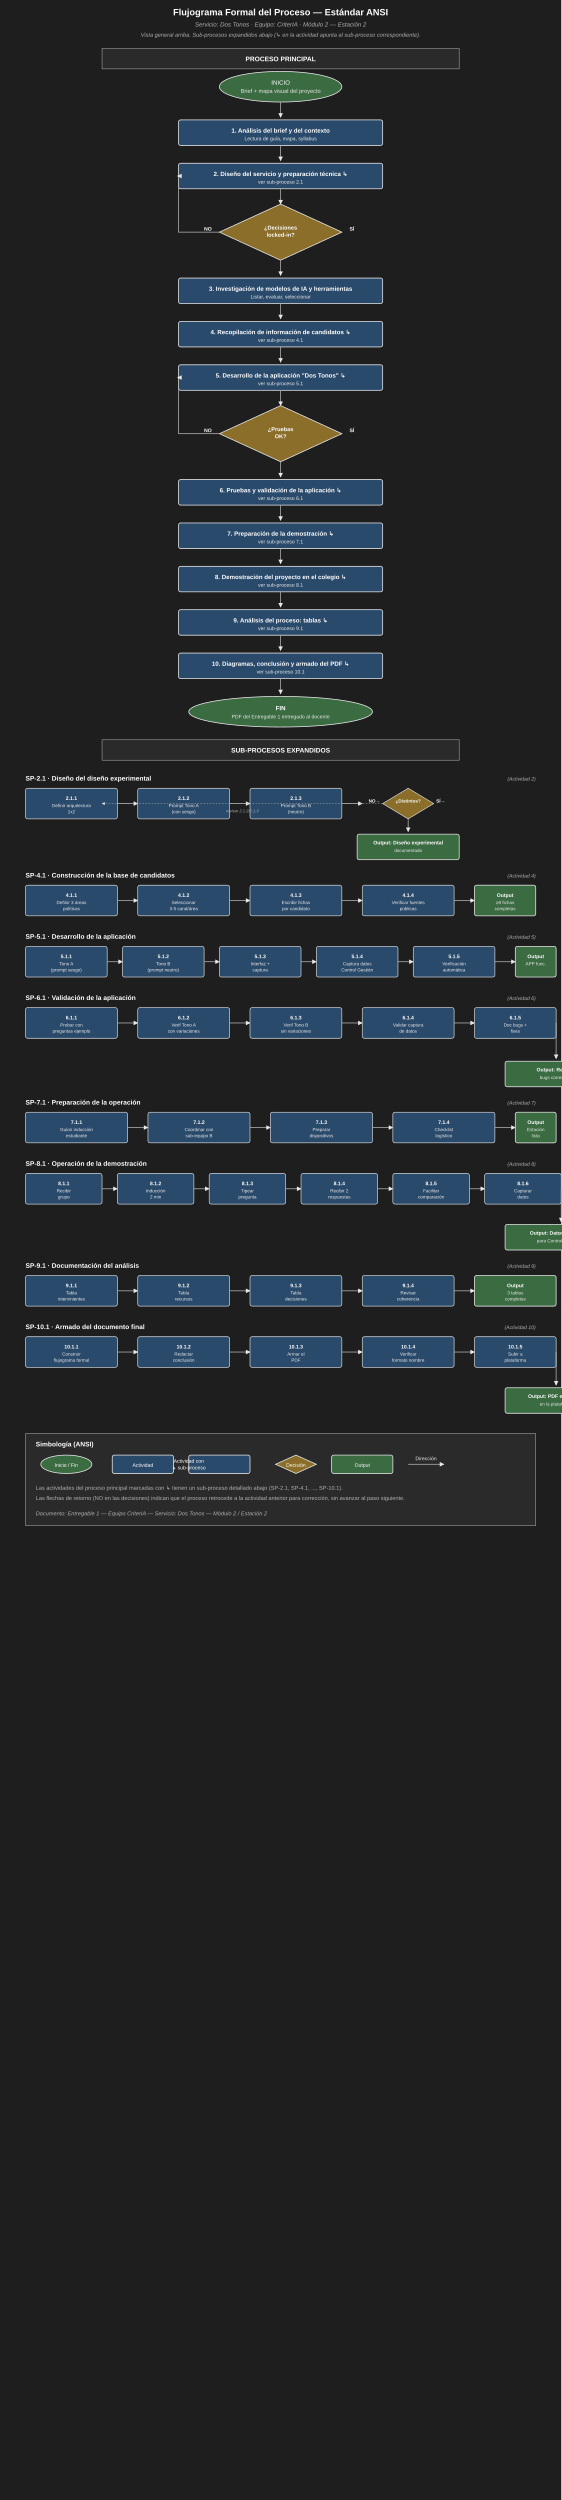
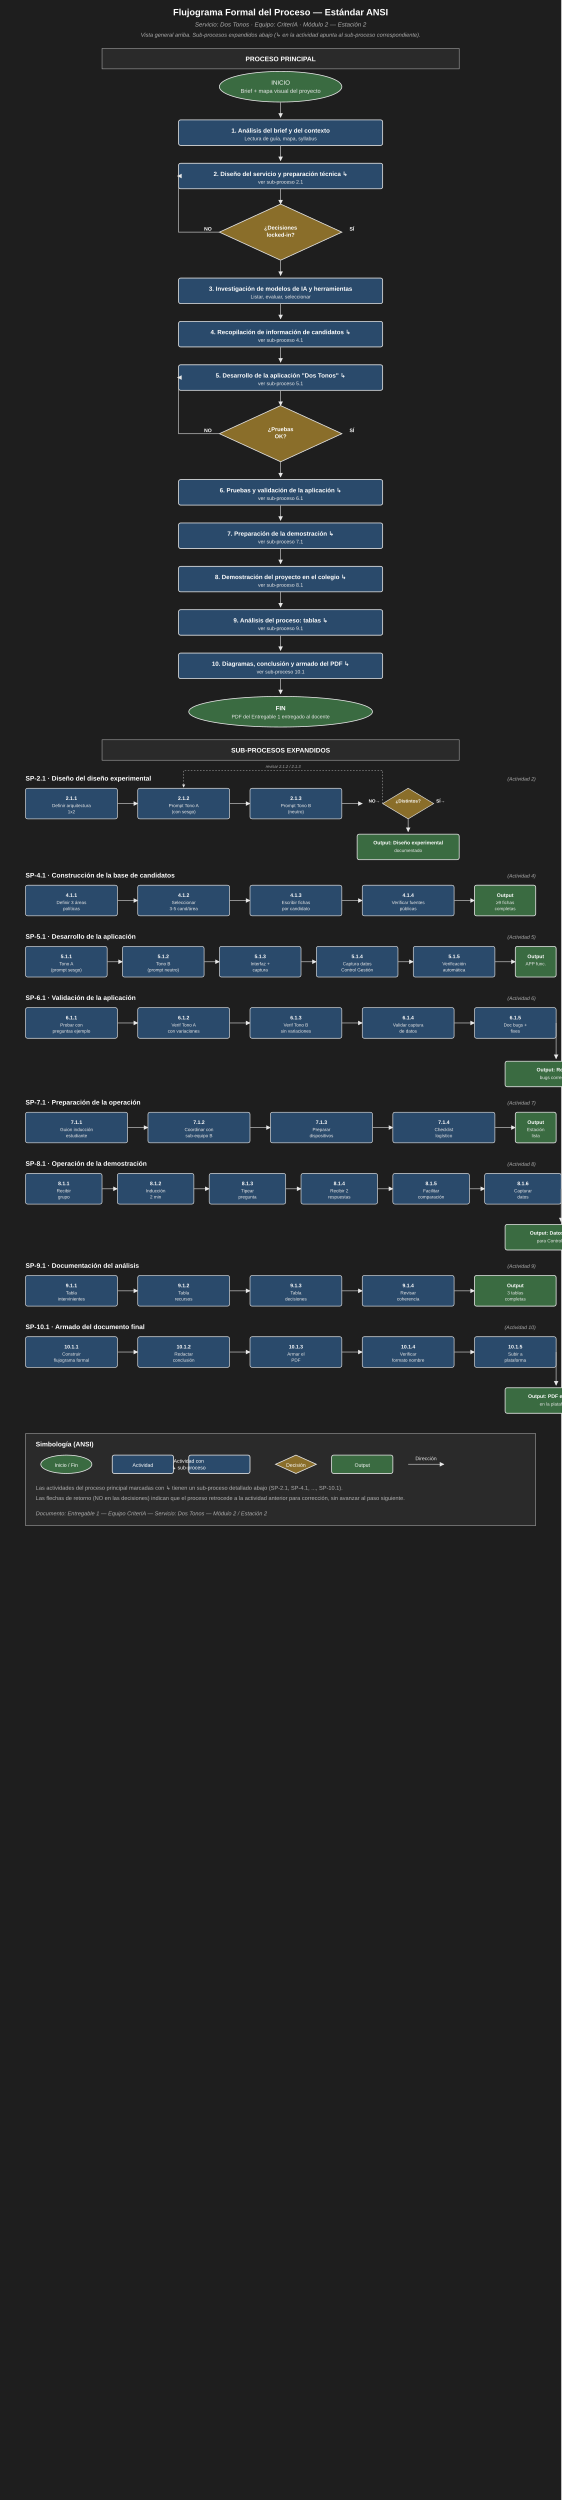
<svg xmlns="http://www.w3.org/2000/svg" viewBox="0 0 1100 4900" font-family="Arial, sans-serif" font-size="14" fill="#e8e8e8">
  <defs>
    <marker id="arrow" viewBox="0 0 10 10" refX="9" refY="5" markerWidth="6" markerHeight="6" orient="auto-start-reverse">
      <path d="M 0 0 L 10 5 L 0 10 z" fill="#e8e8e8" />
    </marker>
    <marker id="arrow-r" viewBox="0 0 10 10" refX="9" refY="5" markerWidth="6" markerHeight="6" orient="auto-start-reverse">
      <path d="M 0 0 L 10 5 L 0 10 z" fill="#b0b0b0" />
    </marker>
  </defs>
  <rect x="0" y="0" width="1100" height="4900" fill="#1e1e1e" />
  <text x="550" y="30" text-anchor="middle" font-size="18" font-weight="bold" fill="#ffffff">
    Flujograma Formal del Proceso — Estándar ANSI
  </text>
  <text x="550" y="52" text-anchor="middle" font-size="12" font-style="italic" fill="#b0b0b0">
    Servicio: Dos Tonos · Equipo: CriterIA · Módulo 2 — Estación 2
  </text>
  <text x="550" y="72" text-anchor="middle" font-size="11" font-style="italic" fill="#b0b0b0">
    Vista general arriba. Sub-procesos expandidos abajo (↳ en la actividad apunta al sub-proceso correspondiente).
  </text>
  <rect x="200" y="95" width="700" height="40" fill="#2a2a2a" stroke="#b0b0b0" stroke-width="1" />
  <text x="550" y="120" text-anchor="middle" font-size="13" font-weight="bold" fill="#ffffff">PROCESO PRINCIPAL</text>
  <ellipse cx="550" cy="170" rx="120" ry="30" fill="#3a6b41" stroke="#e8e8e8" stroke-width="1.5" />
  <text x="550" y="166" text-anchor="middle" font-size="12" fill="#ffffff">INICIO</text>
  <text x="550" y="182" text-anchor="middle" font-size="11" fill="#e8e8e8">Brief + mapa visual del proyecto</text>
  <line x1="550" y1="200" x2="550" y2="230" stroke="#b0b0b0" stroke-width="1.5" marker-end="url(#arrow)" />
  <rect x="350" y="235" width="400" height="50" fill="#2a4a6b" stroke="#e8e8e8" stroke-width="1.5" rx="4" />
  <text x="550" y="260" text-anchor="middle" font-size="12" font-weight="bold" fill="#ffffff">1. Análisis del brief y del contexto</text>
  <text x="550" y="275" text-anchor="middle" font-size="10" fill="#e8e8e8">Lectura de guía, mapa, syllabus</text>
  <line x1="550" y1="285" x2="550" y2="315" stroke="#b0b0b0" stroke-width="1.5" marker-end="url(#arrow)" />
  <rect x="350" y="320" width="400" height="50" fill="#2a4a6b" stroke="#e8e8e8" stroke-width="1.5" rx="4" />
  <text x="550" y="345" text-anchor="middle" font-size="12" font-weight="bold" fill="#ffffff">2. Diseño del servicio y preparación técnica ↳</text>
  <text x="550" y="360" text-anchor="middle" font-size="10" fill="#e8e8e8">ver sub-proceso 2.1</text>
  <line x1="550" y1="370" x2="550" y2="400" stroke="#b0b0b0" stroke-width="1.5" marker-end="url(#arrow)" />
  <polygon points="550,400 670,455 550,510 430,455" fill="#8a6e2a" stroke="#e8e8e8" stroke-width="1.5" />
  <text x="550" y="450" text-anchor="middle" font-size="11" font-weight="bold" fill="#ffffff">¿Decisiones</text>
  <text x="550" y="464" text-anchor="middle" font-size="11" font-weight="bold" fill="#ffffff">locked-in?</text>
  <text x="415" y="452" text-anchor="end" font-size="10" font-weight="bold" fill="#ffffff">NO</text>
  <path d="M 430 455 L 350 455 L 350 345 L 348 345" fill="none" stroke="#b0b0b0" stroke-width="1.5" marker-end="url(#arrow)" />
  <text x="685" y="452" text-anchor="start" font-size="10" font-weight="bold" fill="#ffffff">SÍ</text>
  <line x1="550" y1="510" x2="550" y2="540" stroke="#b0b0b0" stroke-width="1.5" marker-end="url(#arrow)" />
  <rect x="350" y="545" width="400" height="50" fill="#2a4a6b" stroke="#e8e8e8" stroke-width="1.5" rx="4" />
  <text x="550" y="570" text-anchor="middle" font-size="12" font-weight="bold" fill="#ffffff">3. Investigación de modelos de IA y herramientas</text>
  <text x="550" y="585" text-anchor="middle" font-size="10" fill="#e8e8e8">Listar, evaluar, seleccionar</text>
  <line x1="550" y1="595" x2="550" y2="625" stroke="#b0b0b0" stroke-width="1.5" marker-end="url(#arrow)" />
  <rect x="350" y="630" width="400" height="50" fill="#2a4a6b" stroke="#e8e8e8" stroke-width="1.5" rx="4" />
  <text x="550" y="655" text-anchor="middle" font-size="12" font-weight="bold" fill="#ffffff">4. Recopilación de información de candidatos ↳</text>
  <text x="550" y="670" text-anchor="middle" font-size="10" fill="#e8e8e8">ver sub-proceso 4.1</text>
  <line x1="550" y1="680" x2="550" y2="710" stroke="#b0b0b0" stroke-width="1.5" marker-end="url(#arrow)" />
  <rect x="350" y="715" width="400" height="50" fill="#2a4a6b" stroke="#e8e8e8" stroke-width="1.5" rx="4" />
  <text x="550" y="740" text-anchor="middle" font-size="12" font-weight="bold" fill="#ffffff">5. Desarrollo de la aplicación "Dos Tonos" ↳</text>
  <text x="550" y="755" text-anchor="middle" font-size="10" fill="#e8e8e8">ver sub-proceso 5.1</text>
  <line x1="550" y1="765" x2="550" y2="795" stroke="#b0b0b0" stroke-width="1.5" marker-end="url(#arrow)" />
  <polygon points="550,795 670,850 550,905 430,850" fill="#8a6e2a" stroke="#e8e8e8" stroke-width="1.5" />
  <text x="550" y="845" text-anchor="middle" font-size="11" font-weight="bold" fill="#ffffff">¿Pruebas</text>
  <text x="550" y="859" text-anchor="middle" font-size="11" font-weight="bold" fill="#ffffff">OK?</text>
  <text x="415" y="847" text-anchor="end" font-size="10" font-weight="bold" fill="#ffffff">NO</text>
  <path d="M 430 850 L 350 850 L 350 740 L 348 740" fill="none" stroke="#b0b0b0" stroke-width="1.5" marker-end="url(#arrow)" />
  <text x="685" y="847" text-anchor="start" font-size="10" font-weight="bold" fill="#ffffff">SÍ</text>
  <line x1="550" y1="905" x2="550" y2="935" stroke="#b0b0b0" stroke-width="1.5" marker-end="url(#arrow)" />
  <rect x="350" y="940" width="400" height="50" fill="#2a4a6b" stroke="#e8e8e8" stroke-width="1.5" rx="4" />
  <text x="550" y="965" text-anchor="middle" font-size="12" font-weight="bold" fill="#ffffff">6. Pruebas y validación de la aplicación ↳</text>
  <text x="550" y="980" text-anchor="middle" font-size="10" fill="#e8e8e8">ver sub-proceso 6.1</text>
  <line x1="550" y1="990" x2="550" y2="1020" stroke="#b0b0b0" stroke-width="1.5" marker-end="url(#arrow)" />
  <rect x="350" y="1025" width="400" height="50" fill="#2a4a6b" stroke="#e8e8e8" stroke-width="1.5" rx="4" />
  <text x="550" y="1050" text-anchor="middle" font-size="12" font-weight="bold" fill="#ffffff">7. Preparación de la demostración ↳</text>
  <text x="550" y="1065" text-anchor="middle" font-size="10" fill="#e8e8e8">ver sub-proceso 7.1</text>
  <line x1="550" y1="1075" x2="550" y2="1105" stroke="#b0b0b0" stroke-width="1.5" marker-end="url(#arrow)" />
  <rect x="350" y="1110" width="400" height="50" fill="#2a4a6b" stroke="#e8e8e8" stroke-width="1.5" rx="4" />
  <text x="550" y="1135" text-anchor="middle" font-size="12" font-weight="bold" fill="#ffffff">8. Demostración del proyecto en el colegio ↳</text>
  <text x="550" y="1150" text-anchor="middle" font-size="10" fill="#e8e8e8">ver sub-proceso 8.1</text>
  <line x1="550" y1="1160" x2="550" y2="1190" stroke="#b0b0b0" stroke-width="1.5" marker-end="url(#arrow)" />
  <rect x="350" y="1195" width="400" height="50" fill="#2a4a6b" stroke="#e8e8e8" stroke-width="1.5" rx="4" />
  <text x="550" y="1220" text-anchor="middle" font-size="12" font-weight="bold" fill="#ffffff">9. Análisis del proceso: tablas ↳</text>
  <text x="550" y="1235" text-anchor="middle" font-size="10" fill="#e8e8e8">ver sub-proceso 9.1</text>
  <line x1="550" y1="1245" x2="550" y2="1275" stroke="#b0b0b0" stroke-width="1.5" marker-end="url(#arrow)" />
  <rect x="350" y="1280" width="400" height="50" fill="#2a4a6b" stroke="#e8e8e8" stroke-width="1.5" rx="4" />
  <text x="550" y="1305" text-anchor="middle" font-size="12" font-weight="bold" fill="#ffffff">10. Diagramas, conclusión y armado del PDF ↳</text>
  <text x="550" y="1320" text-anchor="middle" font-size="10" fill="#e8e8e8">ver sub-proceso 10.1</text>
  <line x1="550" y1="1330" x2="550" y2="1360" stroke="#b0b0b0" stroke-width="1.5" marker-end="url(#arrow)" />
  <ellipse cx="550" cy="1395" rx="180" ry="30" fill="#3a6b41" stroke="#e8e8e8" stroke-width="1.5" />
  <text x="550" y="1392" text-anchor="middle" font-size="12" font-weight="bold" fill="#ffffff">FIN</text>
  <text x="550" y="1408" text-anchor="middle" font-size="10" fill="#e8e8e8">PDF del Entregable 1 entregado al docente</text>
  <rect x="200" y="1450" width="700" height="40" fill="#2a2a2a" stroke="#b0b0b0" stroke-width="1" />
  <text x="550" y="1475" text-anchor="middle" font-size="13" font-weight="bold" fill="#ffffff">SUB-PROCESOS EXPANDIDOS</text>
  <text x="50" y="1530" font-size="13" font-weight="bold" fill="#ffffff">SP-2.1 · Diseño del diseño experimental</text>
  <text x="1050" y="1530" font-size="10" font-style="italic" fill="#b0b0b0" text-anchor="end">(Actividad 2)</text>
  <rect x="50" y="1545" width="180" height="60" fill="#2a4a6b" stroke="#e8e8e8" stroke-width="1.2" rx="4" />
  <text x="140" y="1568" text-anchor="middle" font-size="10" font-weight="bold" fill="#ffffff">2.1.1</text>
  <text x="140" y="1582" text-anchor="middle" font-size="9" fill="#e8e8e8">Definir arquitectura</text>
  <text x="140" y="1594" text-anchor="middle" font-size="9" fill="#e8e8e8">1x2</text>
  <line x1="230" y1="1575" x2="270" y2="1575" stroke="#b0b0b0" stroke-width="1.5" marker-end="url(#arrow)" />
  <rect x="270" y="1545" width="180" height="60" fill="#2a4a6b" stroke="#e8e8e8" stroke-width="1.2" rx="4" />
  <text x="360" y="1568" text-anchor="middle" font-size="10" font-weight="bold" fill="#ffffff">2.1.2</text>
  <text x="360" y="1582" text-anchor="middle" font-size="9" fill="#e8e8e8">Prompt Tono A</text>
  <text x="360" y="1594" text-anchor="middle" font-size="9" fill="#e8e8e8">(con sesgo)</text>
  <line x1="450" y1="1575" x2="490" y2="1575" stroke="#b0b0b0" stroke-width="1.5" marker-end="url(#arrow)" />
  <rect x="490" y="1545" width="180" height="60" fill="#2a4a6b" stroke="#e8e8e8" stroke-width="1.2" rx="4" />
  <text x="580" y="1568" text-anchor="middle" font-size="10" font-weight="bold" fill="#ffffff">2.1.3</text>
  <text x="360" y="1582" text-anchor="middle" font-size="9" fill="#e8e8e8" />
  <text x="580" y="1582" text-anchor="middle" font-size="9" fill="#e8e8e8">Prompt Tono B</text>
  <text x="580" y="1594" text-anchor="middle" font-size="9" fill="#e8e8e8">(neutro)</text>
  <line x1="670" y1="1575" x2="710" y2="1575" stroke="#b0b0b0" stroke-width="1.5" marker-end="url(#arrow)" />
  <polygon points="800,1545 850,1575 800,1605 750,1575" fill="#8a6e2a" stroke="#e8e8e8" stroke-width="1.2" />
  <text x="800" y="1573" text-anchor="middle" font-size="9" font-weight="bold" fill="#ffffff">¿Distintos?</text>
  <text x="855" y="1573" font-size="9" font-weight="bold" fill="#ffffff">SÍ→</text>
  <line x1="800" y1="1605" x2="800" y2="1630" stroke="#b0b0b0" stroke-width="1.5" marker-end="url(#arrow)" />
  <text x="745" y="1573" font-size="9" font-weight="bold" fill="#ffffff" text-anchor="end">NO→</text>
-   <path d="M 750 1575 L 200 1575" fill="none" stroke="#b0b0b0" stroke-width="1" stroke-dasharray="3,3" marker-end="url(#arrow)" />
-   <text x="475" y="1592" font-size="8" font-style="italic" fill="#b0b0b0" text-anchor="middle">revisar 2.1.2/2.1.3</text>
+   <path d="M 750 1575 L 750 1510 L 360 1510 L 360 1543" fill="none" stroke="#b0b0b0" stroke-width="1" stroke-dasharray="3,3" marker-end="url(#arrow)" />
+   <text x="555" y="1505" font-size="8" font-style="italic" fill="#b0b0b0" text-anchor="middle">revisar 2.1.2 / 2.1.3</text>
  <rect x="700" y="1635" width="200" height="50" fill="#3a6b41" stroke="#e8e8e8" stroke-width="1.5" rx="4" />
  <text x="800" y="1655" text-anchor="middle" font-size="10" font-weight="bold" fill="#ffffff">Output: Diseño experimental</text>
  <text x="800" y="1670" text-anchor="middle" font-size="9" fill="#e8e8e8">documentado</text>
  <text x="50" y="1720" font-size="13" font-weight="bold" fill="#ffffff">SP-4.1 · Construcción de la base de candidatos</text>
  <text x="1050" y="1720" font-size="10" font-style="italic" fill="#b0b0b0" text-anchor="end">(Actividad 4)</text>
  <rect x="50" y="1735" width="180" height="60" fill="#2a4a6b" stroke="#e8e8e8" stroke-width="1.2" rx="4" />
  <text x="140" y="1758" text-anchor="middle" font-size="10" font-weight="bold" fill="#ffffff">4.1.1</text>
  <text x="140" y="1772" text-anchor="middle" font-size="9" fill="#e8e8e8">Definir 3 áreas</text>
  <text x="140" y="1784" text-anchor="middle" font-size="9" fill="#e8e8e8">políticas</text>
  <line x1="230" y1="1765" x2="270" y2="1765" stroke="#b0b0b0" stroke-width="1.5" marker-end="url(#arrow)" />
  <rect x="270" y="1735" width="180" height="60" fill="#2a4a6b" stroke="#e8e8e8" stroke-width="1.2" rx="4" />
  <text x="360" y="1758" text-anchor="middle" font-size="10" font-weight="bold" fill="#ffffff">4.1.2</text>
  <text x="360" y="1772" text-anchor="middle" font-size="9" fill="#e8e8e8">Seleccionar</text>
  <text x="360" y="1784" text-anchor="middle" font-size="9" fill="#e8e8e8">3-5 cand/área</text>
  <line x1="450" y1="1765" x2="490" y2="1765" stroke="#b0b0b0" stroke-width="1.5" marker-end="url(#arrow)" />
  <rect x="490" y="1735" width="180" height="60" fill="#2a4a6b" stroke="#e8e8e8" stroke-width="1.2" rx="4" />
  <text x="580" y="1758" text-anchor="middle" font-size="10" font-weight="bold" fill="#ffffff">4.1.3</text>
  <text x="580" y="1772" text-anchor="middle" font-size="9" fill="#e8e8e8">Escribir fichas</text>
  <text x="580" y="1784" text-anchor="middle" font-size="9" fill="#e8e8e8">por candidato</text>
  <line x1="670" y1="1765" x2="710" y2="1765" stroke="#b0b0b0" stroke-width="1.5" marker-end="url(#arrow)" />
  <rect x="710" y="1735" width="180" height="60" fill="#2a4a6b" stroke="#e8e8e8" stroke-width="1.2" rx="4" />
  <text x="800" y="1758" text-anchor="middle" font-size="10" font-weight="bold" fill="#ffffff">4.1.4</text>
  <text x="800" y="1772" text-anchor="middle" font-size="9" fill="#e8e8e8">Verificar fuentes</text>
  <text x="800" y="1784" text-anchor="middle" font-size="9" fill="#e8e8e8">públicas</text>
  <line x1="890" y1="1765" x2="930" y2="1765" stroke="#b0b0b0" stroke-width="1.5" marker-end="url(#arrow)" />
  <rect x="930" y="1735" width="120" height="60" fill="#3a6b41" stroke="#e8e8e8" stroke-width="1.5" rx="4" />
  <text x="990" y="1758" text-anchor="middle" font-size="10" font-weight="bold" fill="#ffffff">Output</text>
  <text x="990" y="1772" text-anchor="middle" font-size="9" fill="#e8e8e8">≥9 fichas</text>
  <text x="990" y="1784" text-anchor="middle" font-size="9" fill="#e8e8e8">completas</text>
  <text x="50" y="1840" font-size="13" font-weight="bold" fill="#ffffff">SP-5.1 · Desarrollo de la aplicación</text>
  <text x="1050" y="1840" font-size="10" font-style="italic" fill="#b0b0b0" text-anchor="end">(Actividad 5)</text>
  <rect x="50" y="1855" width="160" height="60" fill="#2a4a6b" stroke="#e8e8e8" stroke-width="1.2" rx="4" />
  <text x="130" y="1878" text-anchor="middle" font-size="10" font-weight="bold" fill="#ffffff">5.1.1</text>
  <text x="130" y="1892" text-anchor="middle" font-size="9" fill="#e8e8e8">Tono A</text>
  <text x="130" y="1904" text-anchor="middle" font-size="9" fill="#e8e8e8">(prompt sesgo)</text>
  <line x1="210" y1="1885" x2="240" y2="1885" stroke="#b0b0b0" stroke-width="1.5" marker-end="url(#arrow)" />
  <rect x="240" y="1855" width="160" height="60" fill="#2a4a6b" stroke="#e8e8e8" stroke-width="1.2" rx="4" />
  <text x="320" y="1878" text-anchor="middle" font-size="10" font-weight="bold" fill="#ffffff">5.1.2</text>
  <text x="320" y="1892" text-anchor="middle" font-size="9" fill="#e8e8e8">Tono B</text>
  <text x="320" y="1904" text-anchor="middle" font-size="9" fill="#e8e8e8">(prompt neutro)</text>
  <line x1="400" y1="1885" x2="430" y2="1885" stroke="#b0b0b0" stroke-width="1.5" marker-end="url(#arrow)" />
  <rect x="430" y="1855" width="160" height="60" fill="#2a4a6b" stroke="#e8e8e8" stroke-width="1.2" rx="4" />
  <text x="510" y="1878" text-anchor="middle" font-size="10" font-weight="bold" fill="#ffffff">5.1.3</text>
  <text x="510" y="1892" text-anchor="middle" font-size="9" fill="#e8e8e8">Interfaz +</text>
  <text x="510" y="1904" text-anchor="middle" font-size="9" fill="#e8e8e8">captura</text>
  <line x1="590" y1="1885" x2="620" y2="1885" stroke="#b0b0b0" stroke-width="1.5" marker-end="url(#arrow)" />
  <rect x="620" y="1855" width="160" height="60" fill="#2a4a6b" stroke="#e8e8e8" stroke-width="1.2" rx="4" />
  <text x="700" y="1878" text-anchor="middle" font-size="10" font-weight="bold" fill="#ffffff">5.1.4</text>
  <text x="700" y="1892" text-anchor="middle" font-size="9" fill="#e8e8e8">Captura datos</text>
  <text x="700" y="1904" text-anchor="middle" font-size="9" fill="#e8e8e8">Control Gestión</text>
  <line x1="780" y1="1885" x2="810" y2="1885" stroke="#b0b0b0" stroke-width="1.5" marker-end="url(#arrow)" />
  <rect x="810" y="1855" width="160" height="60" fill="#2a4a6b" stroke="#e8e8e8" stroke-width="1.2" rx="4" />
  <text x="890" y="1878" text-anchor="middle" font-size="10" font-weight="bold" fill="#ffffff">5.1.5</text>
  <text x="890" y="1892" text-anchor="middle" font-size="9" fill="#e8e8e8">Verificación</text>
  <text x="890" y="1904" text-anchor="middle" font-size="9" fill="#e8e8e8">automática</text>
  <line x1="970" y1="1885" x2="1010" y2="1885" stroke="#b0b0b0" stroke-width="1.5" marker-end="url(#arrow)" />
  <rect x="1010" y="1855" width="80" height="60" fill="#3a6b41" stroke="#e8e8e8" stroke-width="1.5" rx="4" />
  <text x="1050" y="1878" text-anchor="middle" font-size="10" font-weight="bold" fill="#ffffff">Output</text>
  <text x="1050" y="1892" text-anchor="middle" font-size="9" fill="#e8e8e8">APP func.</text>
  <text x="50" y="1960" font-size="13" font-weight="bold" fill="#ffffff">SP-6.1 · Validación de la aplicación</text>
  <text x="1050" y="1960" font-size="10" font-style="italic" fill="#b0b0b0" text-anchor="end">(Actividad 6)</text>
  <rect x="50" y="1975" width="180" height="60" fill="#2a4a6b" stroke="#e8e8e8" stroke-width="1.2" rx="4" />
  <text x="140" y="1998" text-anchor="middle" font-size="10" font-weight="bold" fill="#ffffff">6.1.1</text>
  <text x="140" y="2012" text-anchor="middle" font-size="9" fill="#e8e8e8">Probar con</text>
  <text x="140" y="2024" text-anchor="middle" font-size="9" fill="#e8e8e8">preguntas ejemplo</text>
  <line x1="230" y1="2005" x2="270" y2="2005" stroke="#b0b0b0" stroke-width="1.5" marker-end="url(#arrow)" />
  <rect x="270" y="1975" width="180" height="60" fill="#2a4a6b" stroke="#e8e8e8" stroke-width="1.2" rx="4" />
  <text x="360" y="1998" text-anchor="middle" font-size="10" font-weight="bold" fill="#ffffff">6.1.2</text>
  <text x="360" y="2012" text-anchor="middle" font-size="9" fill="#e8e8e8">Verif Tono A</text>
  <text x="360" y="2024" text-anchor="middle" font-size="9" fill="#e8e8e8">con variaciones</text>
  <line x1="450" y1="2005" x2="490" y2="2005" stroke="#b0b0b0" stroke-width="1.5" marker-end="url(#arrow)" />
  <rect x="490" y="1975" width="180" height="60" fill="#2a4a6b" stroke="#e8e8e8" stroke-width="1.2" rx="4" />
  <text x="580" y="1998" text-anchor="middle" font-size="10" font-weight="bold" fill="#ffffff">6.1.3</text>
  <text x="580" y="2012" text-anchor="middle" font-size="9" fill="#e8e8e8">Verif Tono B</text>
  <text x="580" y="2024" text-anchor="middle" font-size="9" fill="#e8e8e8">sin variaciones</text>
  <line x1="670" y1="2005" x2="710" y2="2005" stroke="#b0b0b0" stroke-width="1.5" marker-end="url(#arrow)" />
  <rect x="710" y="1975" width="180" height="60" fill="#2a4a6b" stroke="#e8e8e8" stroke-width="1.2" rx="4" />
  <text x="800" y="1998" text-anchor="middle" font-size="10" font-weight="bold" fill="#ffffff">6.1.4</text>
  <text x="800" y="2012" text-anchor="middle" font-size="9" fill="#e8e8e8">Validar captura</text>
  <text x="800" y="2024" text-anchor="middle" font-size="9" fill="#e8e8e8">de datos</text>
  <line x1="890" y1="2005" x2="930" y2="2005" stroke="#b0b0b0" stroke-width="1.5" marker-end="url(#arrow)" />
  <rect x="930" y="1975" width="160" height="60" fill="#2a4a6b" stroke="#e8e8e8" stroke-width="1.2" rx="4" />
  <text x="1010" y="1998" text-anchor="middle" font-size="10" font-weight="bold" fill="#ffffff">6.1.5</text>
  <text x="1010" y="2012" text-anchor="middle" font-size="9" fill="#e8e8e8">Doc bugs +</text>
  <text x="1010" y="2024" text-anchor="middle" font-size="9" fill="#e8e8e8">fixes</text>
  <line x1="1090" y1="2005" x2="1090" y2="2075" stroke="#b0b0b0" stroke-width="1.5" marker-end="url(#arrow)" />
  <rect x="990" y="2080" width="200" height="50" fill="#3a6b41" stroke="#e8e8e8" stroke-width="1.5" rx="4" />
  <text x="1090" y="2100" text-anchor="middle" font-size="10" font-weight="bold" fill="#ffffff">Output: Reporte</text>
  <text x="1090" y="2115" text-anchor="middle" font-size="9" fill="#e8e8e8">bugs corregidos</text>
  <text x="50" y="2165" font-size="13" font-weight="bold" fill="#ffffff">SP-7.1 · Preparación de la operación</text>
  <text x="1050" y="2165" font-size="10" font-style="italic" fill="#b0b0b0" text-anchor="end">(Actividad 7)</text>
  <rect x="50" y="2180" width="200" height="60" fill="#2a4a6b" stroke="#e8e8e8" stroke-width="1.2" rx="4" />
  <text x="150" y="2203" text-anchor="middle" font-size="10" font-weight="bold" fill="#ffffff">7.1.1</text>
  <text x="150" y="2217" text-anchor="middle" font-size="9" fill="#e8e8e8">Guion inducción</text>
  <text x="150" y="2229" text-anchor="middle" font-size="9" fill="#e8e8e8">estudiante</text>
  <line x1="250" y1="2210" x2="290" y2="2210" stroke="#b0b0b0" stroke-width="1.5" marker-end="url(#arrow)" />
  <rect x="290" y="2180" width="200" height="60" fill="#2a4a6b" stroke="#e8e8e8" stroke-width="1.2" rx="4" />
  <text x="390" y="2203" text-anchor="middle" font-size="10" font-weight="bold" fill="#ffffff">7.1.2</text>
  <text x="390" y="2217" text-anchor="middle" font-size="9" fill="#e8e8e8">Coordinar con</text>
  <text x="390" y="2229" text-anchor="middle" font-size="9" fill="#e8e8e8">sub-equipo B</text>
  <line x1="490" y1="2210" x2="530" y2="2210" stroke="#b0b0b0" stroke-width="1.5" marker-end="url(#arrow)" />
  <rect x="530" y="2180" width="200" height="60" fill="#2a4a6b" stroke="#e8e8e8" stroke-width="1.2" rx="4" />
  <text x="630" y="2203" text-anchor="middle" font-size="10" font-weight="bold" fill="#ffffff">7.1.3</text>
  <text x="630" y="2217" text-anchor="middle" font-size="9" fill="#e8e8e8">Preparar</text>
  <text x="630" y="2229" text-anchor="middle" font-size="9" fill="#e8e8e8">dispositivos</text>
  <line x1="730" y1="2210" x2="770" y2="2210" stroke="#b0b0b0" stroke-width="1.5" marker-end="url(#arrow)" />
  <rect x="770" y="2180" width="200" height="60" fill="#2a4a6b" stroke="#e8e8e8" stroke-width="1.2" rx="4" />
  <text x="870" y="2203" text-anchor="middle" font-size="10" font-weight="bold" fill="#ffffff">7.1.4</text>
  <text x="870" y="2217" text-anchor="middle" font-size="9" fill="#e8e8e8">Checklist</text>
  <text x="870" y="2229" text-anchor="middle" font-size="9" fill="#e8e8e8">logístico</text>
  <line x1="970" y1="2210" x2="1010" y2="2210" stroke="#b0b0b0" stroke-width="1.5" marker-end="url(#arrow)" />
  <rect x="1010" y="2180" width="80" height="60" fill="#3a6b41" stroke="#e8e8e8" stroke-width="1.5" rx="4" />
  <text x="1050" y="2203" text-anchor="middle" font-size="10" font-weight="bold" fill="#ffffff">Output</text>
  <text x="1050" y="2217" text-anchor="middle" font-size="9" fill="#e8e8e8">Estación</text>
  <text x="1050" y="2229" text-anchor="middle" font-size="9" fill="#e8e8e8">lista</text>
  <text x="50" y="2285" font-size="13" font-weight="bold" fill="#ffffff">SP-8.1 · Operación de la demostración</text>
  <text x="1050" y="2285" font-size="10" font-style="italic" fill="#b0b0b0" text-anchor="end">(Actividad 8)</text>
  <rect x="50" y="2300" width="150" height="60" fill="#2a4a6b" stroke="#e8e8e8" stroke-width="1.2" rx="4" />
  <text x="125" y="2323" text-anchor="middle" font-size="10" font-weight="bold" fill="#ffffff">8.1.1</text>
  <text x="125" y="2337" text-anchor="middle" font-size="9" fill="#e8e8e8">Recibir</text>
  <text x="125" y="2349" text-anchor="middle" font-size="9" fill="#e8e8e8">grupo</text>
  <line x1="200" y1="2330" x2="230" y2="2330" stroke="#b0b0b0" stroke-width="1.5" marker-end="url(#arrow)" />
  <rect x="230" y="2300" width="150" height="60" fill="#2a4a6b" stroke="#e8e8e8" stroke-width="1.2" rx="4" />
  <text x="305" y="2323" text-anchor="middle" font-size="10" font-weight="bold" fill="#ffffff">8.1.2</text>
  <text x="305" y="2337" text-anchor="middle" font-size="9" fill="#e8e8e8">Inducción</text>
  <text x="305" y="2349" text-anchor="middle" font-size="9" fill="#e8e8e8">2 min</text>
  <line x1="380" y1="2330" x2="410" y2="2330" stroke="#b0b0b0" stroke-width="1.5" marker-end="url(#arrow)" />
  <rect x="410" y="2300" width="150" height="60" fill="#2a4a6b" stroke="#e8e8e8" stroke-width="1.2" rx="4" />
  <text x="485" y="2323" text-anchor="middle" font-size="10" font-weight="bold" fill="#ffffff">8.1.3</text>
  <text x="485" y="2337" text-anchor="middle" font-size="9" fill="#e8e8e8">Tipear</text>
  <text x="485" y="2349" text-anchor="middle" font-size="9" fill="#e8e8e8">pregunta</text>
  <line x1="560" y1="2330" x2="590" y2="2330" stroke="#b0b0b0" stroke-width="1.5" marker-end="url(#arrow)" />
  <rect x="590" y="2300" width="150" height="60" fill="#2a4a6b" stroke="#e8e8e8" stroke-width="1.2" rx="4" />
  <text x="665" y="2323" text-anchor="middle" font-size="10" font-weight="bold" fill="#ffffff">8.1.4</text>
  <text x="665" y="2337" text-anchor="middle" font-size="9" fill="#e8e8e8">Recibir 2</text>
  <text x="665" y="2349" text-anchor="middle" font-size="9" fill="#e8e8e8">respuestas</text>
  <line x1="740" y1="2330" x2="770" y2="2330" stroke="#b0b0b0" stroke-width="1.5" marker-end="url(#arrow)" />
  <rect x="770" y="2300" width="150" height="60" fill="#2a4a6b" stroke="#e8e8e8" stroke-width="1.2" rx="4" />
  <text x="845" y="2323" text-anchor="middle" font-size="10" font-weight="bold" fill="#ffffff">8.1.5</text>
  <text x="845" y="2337" text-anchor="middle" font-size="9" fill="#e8e8e8">Facilitar</text>
  <text x="845" y="2349" text-anchor="middle" font-size="9" fill="#e8e8e8">comparación</text>
  <line x1="920" y1="2330" x2="950" y2="2330" stroke="#b0b0b0" stroke-width="1.5" marker-end="url(#arrow)" />
  <rect x="950" y="2300" width="150" height="60" fill="#2a4a6b" stroke="#e8e8e8" stroke-width="1.2" rx="4" />
  <text x="1025" y="2323" text-anchor="middle" font-size="10" font-weight="bold" fill="#ffffff">8.1.6</text>
  <text x="1025" y="2337" text-anchor="middle" font-size="9" fill="#e8e8e8">Capturar</text>
  <text x="1025" y="2349" text-anchor="middle" font-size="9" fill="#e8e8e8">datos</text>
  <line x1="1100" y1="2330" x2="1100" y2="2395" stroke="#b0b0b0" stroke-width="1.5" marker-end="url(#arrow)" />
  <rect x="990" y="2400" width="220" height="50" fill="#3a6b41" stroke="#e8e8e8" stroke-width="1.5" rx="4" />
  <text x="1100" y="2420" text-anchor="middle" font-size="10" font-weight="bold" fill="#ffffff">Output: Datos capturados</text>
  <text x="1100" y="2435" text-anchor="middle" font-size="9" fill="#e8e8e8">para Control de Gestión</text>
  <text x="50" y="2485" font-size="13" font-weight="bold" fill="#ffffff">SP-9.1 · Documentación del análisis</text>
  <text x="1050" y="2485" font-size="10" font-style="italic" fill="#b0b0b0" text-anchor="end">(Actividad 9)</text>
  <rect x="50" y="2500" width="180" height="60" fill="#2a4a6b" stroke="#e8e8e8" stroke-width="1.2" rx="4" />
  <text x="140" y="2523" text-anchor="middle" font-size="10" font-weight="bold" fill="#ffffff">9.1.1</text>
  <text x="140" y="2537" text-anchor="middle" font-size="9" fill="#e8e8e8">Tabla</text>
  <text x="140" y="2549" text-anchor="middle" font-size="9" fill="#e8e8e8">intervinientes</text>
  <line x1="230" y1="2530" x2="270" y2="2530" stroke="#b0b0b0" stroke-width="1.5" marker-end="url(#arrow)" />
  <rect x="270" y="2500" width="180" height="60" fill="#2a4a6b" stroke="#e8e8e8" stroke-width="1.2" rx="4" />
  <text x="360" y="2523" text-anchor="middle" font-size="10" font-weight="bold" fill="#ffffff">9.1.2</text>
  <text x="360" y="2537" text-anchor="middle" font-size="9" fill="#e8e8e8">Tabla</text>
  <text x="360" y="2549" text-anchor="middle" font-size="9" fill="#e8e8e8">recursos</text>
  <line x1="450" y1="2530" x2="490" y2="2530" stroke="#b0b0b0" stroke-width="1.5" marker-end="url(#arrow)" />
  <rect x="490" y="2500" width="180" height="60" fill="#2a4a6b" stroke="#e8e8e8" stroke-width="1.2" rx="4" />
  <text x="580" y="2523" text-anchor="middle" font-size="10" font-weight="bold" fill="#ffffff">9.1.3</text>
  <text x="580" y="2537" text-anchor="middle" font-size="9" fill="#e8e8e8">Tabla</text>
  <text x="580" y="2549" text-anchor="middle" font-size="9" fill="#e8e8e8">decisiones</text>
  <line x1="670" y1="2530" x2="710" y2="2530" stroke="#b0b0b0" stroke-width="1.5" marker-end="url(#arrow)" />
  <rect x="710" y="2500" width="180" height="60" fill="#2a4a6b" stroke="#e8e8e8" stroke-width="1.2" rx="4" />
  <text x="800" y="2523" text-anchor="middle" font-size="10" font-weight="bold" fill="#ffffff">9.1.4</text>
  <text x="800" y="2537" text-anchor="middle" font-size="9" fill="#e8e8e8">Revisar</text>
  <text x="800" y="2549" text-anchor="middle" font-size="9" fill="#e8e8e8">coherencia</text>
  <line x1="890" y1="2530" x2="930" y2="2530" stroke="#b0b0b0" stroke-width="1.5" marker-end="url(#arrow)" />
  <rect x="930" y="2500" width="160" height="60" fill="#3a6b41" stroke="#e8e8e8" stroke-width="1.5" rx="4" />
  <text x="1010" y="2523" text-anchor="middle" font-size="10" font-weight="bold" fill="#ffffff">Output</text>
  <text x="1010" y="2537" text-anchor="middle" font-size="9" fill="#e8e8e8">3 tablas</text>
  <text x="1010" y="2549" text-anchor="middle" font-size="9" fill="#e8e8e8">completas</text>
  <text x="50" y="2605" font-size="13" font-weight="bold" fill="#ffffff">SP-10.1 · Armado del documento final</text>
  <text x="1050" y="2605" font-size="10" font-style="italic" fill="#b0b0b0" text-anchor="end">(Actividad 10)</text>
  <rect x="50" y="2620" width="180" height="60" fill="#2a4a6b" stroke="#e8e8e8" stroke-width="1.2" rx="4" />
  <text x="140" y="2643" text-anchor="middle" font-size="10" font-weight="bold" fill="#ffffff">10.1.1</text>
  <text x="140" y="2657" text-anchor="middle" font-size="9" fill="#e8e8e8">Construir</text>
  <text x="140" y="2669" text-anchor="middle" font-size="9" fill="#e8e8e8">flujograma formal</text>
  <line x1="230" y1="2650" x2="270" y2="2650" stroke="#b0b0b0" stroke-width="1.5" marker-end="url(#arrow)" />
  <rect x="270" y="2620" width="180" height="60" fill="#2a4a6b" stroke="#e8e8e8" stroke-width="1.2" rx="4" />
  <text x="360" y="2643" text-anchor="middle" font-size="10" font-weight="bold" fill="#ffffff">10.1.2</text>
  <text x="360" y="2657" text-anchor="middle" font-size="9" fill="#e8e8e8">Redactar</text>
  <text x="360" y="2669" text-anchor="middle" font-size="9" fill="#e8e8e8">conclusión</text>
  <line x1="450" y1="2650" x2="490" y2="2650" stroke="#b0b0b0" stroke-width="1.5" marker-end="url(#arrow)" />
  <rect x="490" y="2620" width="180" height="60" fill="#2a4a6b" stroke="#e8e8e8" stroke-width="1.2" rx="4" />
  <text x="580" y="2643" text-anchor="middle" font-size="10" font-weight="bold" fill="#ffffff">10.1.3</text>
  <text x="580" y="2657" text-anchor="middle" font-size="9" fill="#e8e8e8">Armar el</text>
  <text x="580" y="2669" text-anchor="middle" font-size="9" fill="#e8e8e8">PDF</text>
  <line x1="670" y1="2650" x2="710" y2="2650" stroke="#b0b0b0" stroke-width="1.5" marker-end="url(#arrow)" />
  <rect x="710" y="2620" width="180" height="60" fill="#2a4a6b" stroke="#e8e8e8" stroke-width="1.2" rx="4" />
  <text x="800" y="2643" text-anchor="middle" font-size="10" font-weight="bold" fill="#ffffff">10.1.4</text>
  <text x="800" y="2657" text-anchor="middle" font-size="9" fill="#e8e8e8">Verificar</text>
  <text x="800" y="2669" text-anchor="middle" font-size="9" fill="#e8e8e8">formato nombre</text>
  <line x1="890" y1="2650" x2="930" y2="2650" stroke="#b0b0b0" stroke-width="1.5" marker-end="url(#arrow)" />
  <rect x="930" y="2620" width="160" height="60" fill="#2a4a6b" stroke="#e8e8e8" stroke-width="1.2" rx="4" />
  <text x="1010" y="2643" text-anchor="middle" font-size="10" font-weight="bold" fill="#ffffff">10.1.5</text>
  <text x="1010" y="2657" text-anchor="middle" font-size="9" fill="#e8e8e8">Subir a</text>
  <text x="1010" y="2669" text-anchor="middle" font-size="9" fill="#e8e8e8">plataforma</text>
  <line x1="1090" y1="2650" x2="1090" y2="2715" stroke="#b0b0b0" stroke-width="1.5" marker-end="url(#arrow)" />
  <rect x="990" y="2720" width="200" height="50" fill="#3a6b41" stroke="#e8e8e8" stroke-width="1.5" rx="4" />
  <text x="1090" y="2740" text-anchor="middle" font-size="10" font-weight="bold" fill="#ffffff">Output: PDF entregado</text>
  <text x="1090" y="2755" text-anchor="middle" font-size="9" fill="#e8e8e8">en la plataforma</text>
  <rect x="50" y="2810" width="1000" height="180" fill="#2a2a2a" stroke="#b0b0b0" stroke-width="1" />
  <text x="70" y="2835" font-size="13" font-weight="bold" fill="#ffffff">Simbología (ANSI)</text>
  <ellipse cx="130" cy="2870" rx="50" ry="18" fill="#3a6b41" stroke="#e8e8e8" stroke-width="1.5" />
  <text x="130" y="2875" text-anchor="middle" font-size="10" fill="#ffffff">Inicio / Fin</text>
  <rect x="220" y="2852" width="120" height="36" fill="#2a4a6b" stroke="#e8e8e8" stroke-width="1.5" rx="4" />
  <text x="280" y="2875" text-anchor="middle" font-size="10" fill="#ffffff">Actividad</text>
  <rect x="370" y="2852" width="120" height="36" fill="#2a4a6b" stroke="#e8e8e8" stroke-width="1.5" rx="4" />
  <text x="370" y="2867" text-anchor="middle" font-size="10" fill="#ffffff">Actividad con</text>
  <text x="370" y="2880" text-anchor="middle" font-size="10" fill="#ffffff">↳ sub-proceso</text>
  <polygon points="540,2870 580,2852 620,2870 580,2888" fill="#8a6e2a" stroke="#e8e8e8" stroke-width="1.5" />
  <text x="580" y="2875" text-anchor="middle" font-size="10" fill="#ffffff">Decisión</text>
  <rect x="650" y="2852" width="120" height="36" fill="#3a6b41" stroke="#e8e8e8" stroke-width="1.5" rx="4" />
  <text x="710" y="2875" text-anchor="middle" font-size="10" fill="#ffffff">Output</text>
  <line x1="800" y1="2870" x2="870" y2="2870" stroke="#b0b0b0" stroke-width="1.5" marker-end="url(#arrow)" />
  <text x="835" y="2862" text-anchor="middle" font-size="10" fill="#e8e8e8">Dirección</text>
  <text x="70" y="2920" font-size="11" fill="#b0b0b0">Las actividades del proceso principal marcadas con ↳ tienen un sub-proceso detallado abajo (SP-2.1, SP-4.1, ..., SP-10.1).</text>
  <text x="70" y="2940" font-size="11" fill="#b0b0b0">Las flechas de retorno (NO en las decisiones) indican que el proceso retrocede a la actividad anterior para corrección, sin avanzar al paso siguiente.</text>
  <text x="70" y="2970" font-size="11" font-style="italic" fill="#b0b0b0">Documento: Entregable 1 — Equipo CriterIA — Servicio: Dos Tonos — Módulo 2 / Estación 2</text>
</svg>
